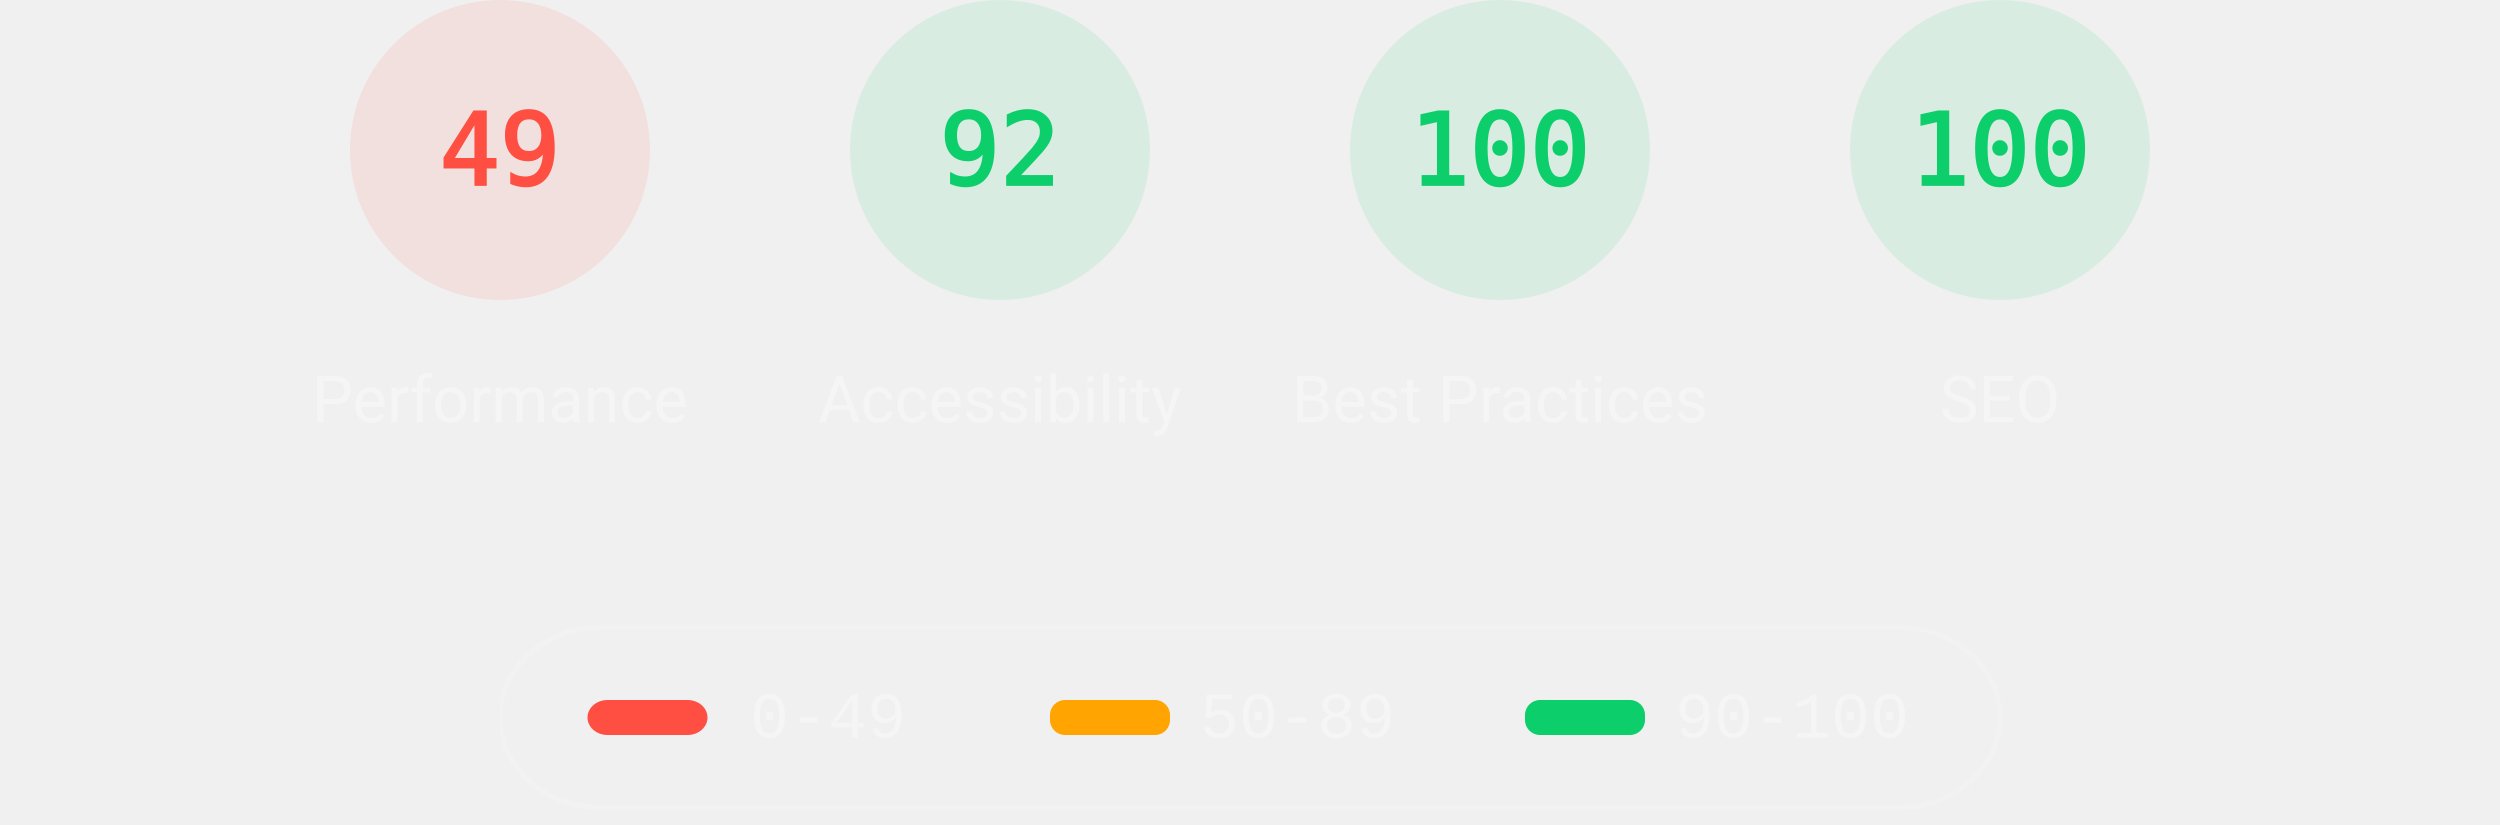
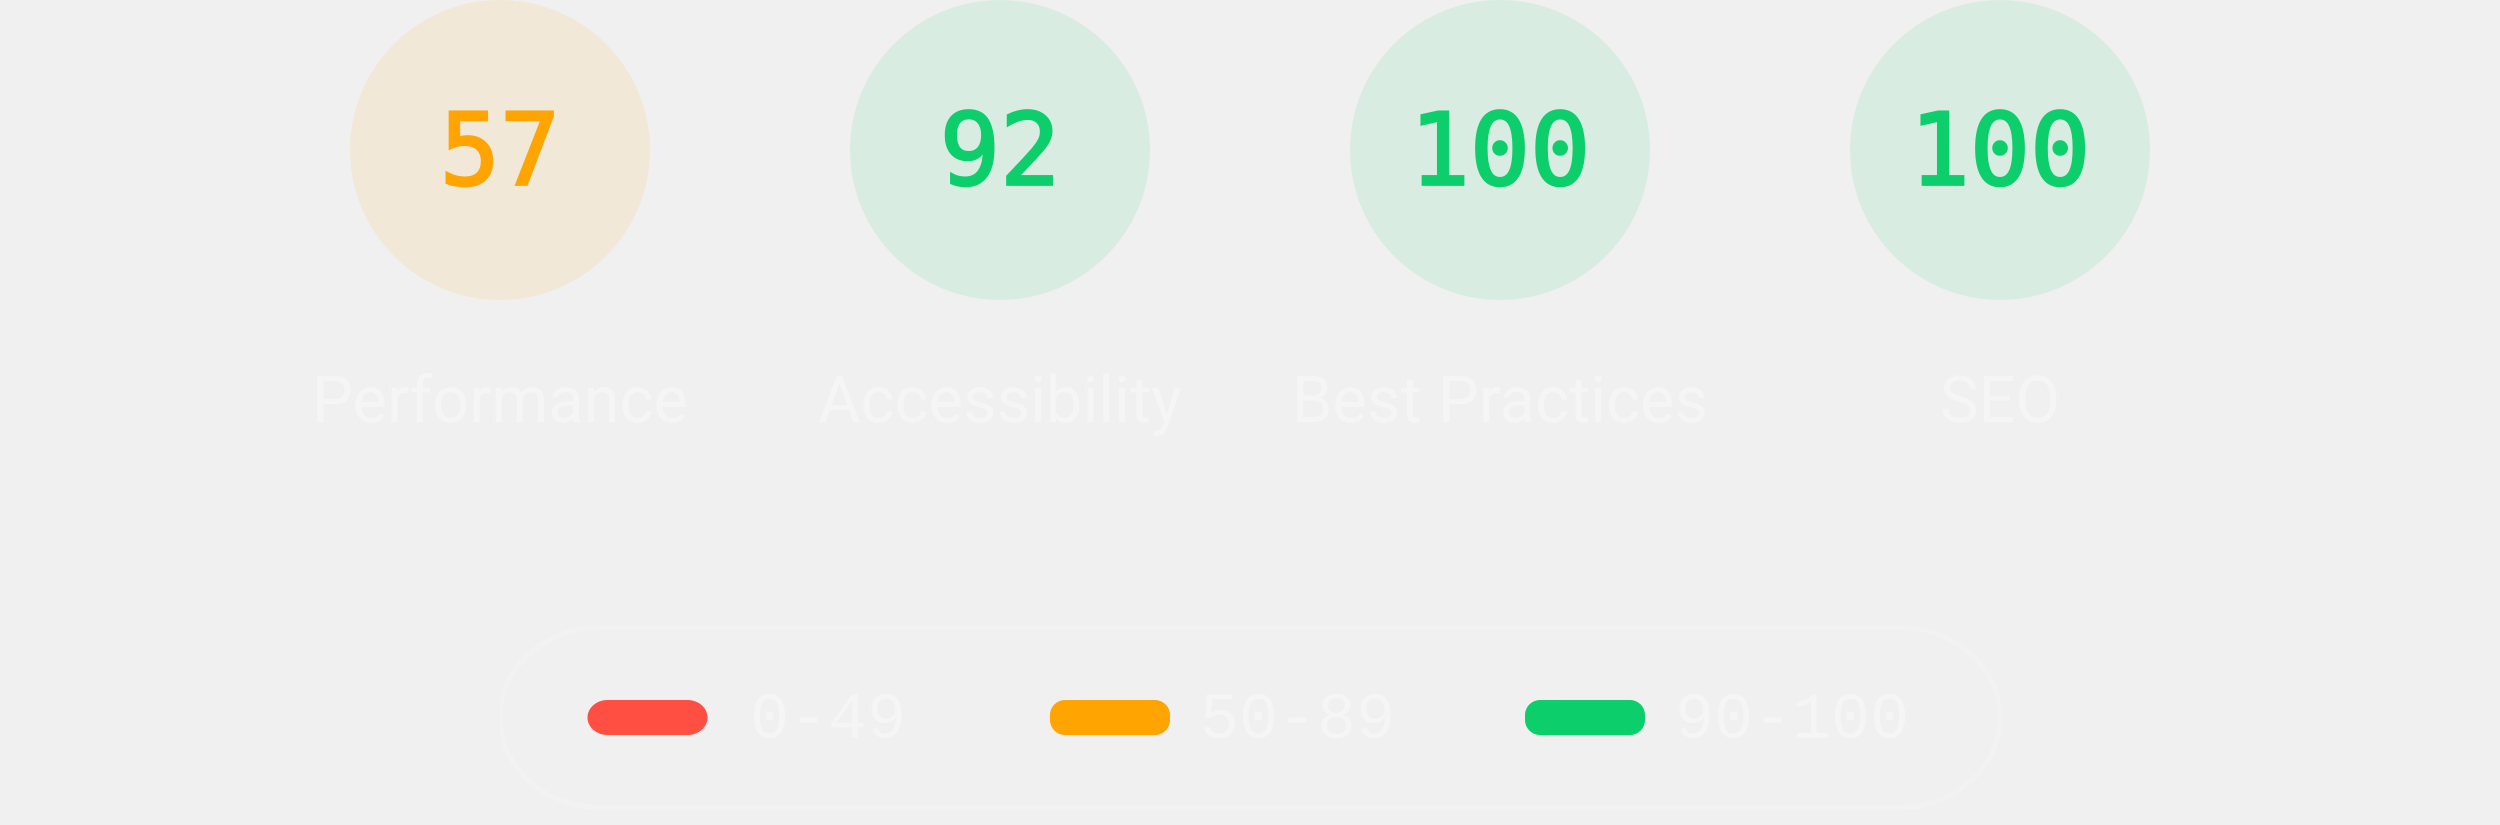
<svg xmlns="http://www.w3.org/2000/svg" class="theme--dark" fill="none" width="1000" height="330">
  <style>
			.gauge-base {
				opacity: 0.1
			}

			.gauge-arc {
				fill: none;
				animation-delay: 250ms;
				stroke-linecap: round;
				transform: rotate(-90deg);
				transform-origin: 100px 60px;
				animation: load-gauge 1s ease forwards
			}

			.guage-text {
				font-size: 40px;
				font-family: monospace;
				text-align: center
			}

			.guage-red {
				color: #ff4e42;
				fill: #ff4e42;
				stroke: #ff4e42
			}
			.guage-orange {
				color: #ffa400;
				fill: #ffa400;
				stroke: #ffa400
			}
			.guage-green {
				color: #0cce6b;
				fill: #0cce6b;
				stroke: #0cce6b
			}
			.theme--agnostic .guage-undefined {
				color: #5c5c5c;
				fill: #5c5c5c;
				stroke: #5c5c5c
			}
			.theme--light .guage-undefined {
				color: #1e1e1e;
				fill: #1e1e1e;
				stroke: #1e1e1e
			}
			.theme--dark .guage-undefined {
				color: #f5f5f5;
				fill: #f5f5f5;
				stroke: #f5f5f5
			}

			.guage-title {
				stroke: none;
				font-size: 26px;
				line-height: 26px;
				font-family: Roboto, Halvetica, Arial, sans-serif
			}
			.metric.guage-title {
				font-family: 'Courier New', Courier, monospace
			}
			.theme--agnostic .guage-title {
				color: #737373;
				fill: #737373
			}
			.theme--light .guage-title {
				color: #212121;
				fill: #212121
			}
			.theme--dark .guage-title {
				color: #f5f5f5;
				fill: #f5f5f5
			}

			@keyframes load-gauge {
				from {
					stroke-dasharray: 0 352.858
				}
			}
			.lh-gauge--pwa__disc {
				fill: #e0e0e0
			}
			.lh-gauge--pwa__logo {
				position: relative;
				fill: #b0b0b0
			}
			.lh-gauge--pwa__invisible {
				display: none
			}
			.lh-gauge--pwa__visible {
				display: inline
			}
			.guage-invisible {
				display: none
			}
			.lh-gauge--pwa__logo--primary-color {
				fill: #304ffe
			}
			.theme--agnostic .lh-gauge--pwa__logo--secondary-color {
				fill: #787878
			}
			.theme--light .lh-gauge--pwa__logo--secondary-color {
				fill: #3d3d3d
			}
			.theme--dark .lh-gauge--pwa__logo--secondary-color {
				fill: #d8b6b6
			}
			.theme--light #svg_2 {
				stroke: #00000022
			}
			.theme--agnostic #svg_2 {
				stroke: #616161
			}
			.theme--light #svg_2 {
				stroke: #00000022
			}
			.theme--dark #svg_2 {
				stroke: #f5f5f566
			}
		</style>
-   <svg class="guage-div guage-perf guage-red" viewBox="0 0 200 200" width="200" height="200" x="100" y="0">
-     <circle class="gauge-base" r="56" cx="100" cy="60" stroke-width="8" />
-     <circle class="gauge-arc guage-arc-1" r="56" cx="100" cy="60" stroke-width="8" style="stroke-dasharray: 172.41, 351.858;" />
-     <text class="guage-text" x="100px" y="60px" alignment-baseline="central" dominant-baseline="central" text-anchor="middle">49</text>
+   <svg class="guage-div guage-perf guage-orange" viewBox="0 0 200 200" width="200" height="200" x="100" y="0">
+     <circle class="gauge-base" r="56" cx="100" cy="60" stroke-width="8" />
+     <circle class="gauge-arc guage-arc-1" r="56" cx="100" cy="60" stroke-width="8" style="stroke-dasharray: 200.559, 351.858;" />
+     <text class="guage-text" x="100px" y="60px" alignment-baseline="central" dominant-baseline="central" text-anchor="middle">57</text>
    <text class="guage-title" x="100px" y="160px" alignment-baseline="central" dominant-baseline="central" text-anchor="middle">Performance</text>
  </svg>
  <svg class="guage-div guage-acc guage-green" viewBox="0 0 200 200" width="200" height="200" x="300" y="0">
    <circle class="gauge-base" r="56" cx="100" cy="60" stroke-width="8" />
    <circle class="gauge-arc guage-arc-2" r="56" cx="100" cy="60" stroke-width="8" style="stroke-dasharray: 323.709, 351.858;" />
    <text class="guage-text" x="100px" y="60px" alignment-baseline="central" dominant-baseline="central" text-anchor="middle">92</text>
    <text class="guage-title" x="100px" y="160px" alignment-baseline="central" dominant-baseline="central" text-anchor="middle">Accessibility</text>
  </svg>
  <svg class="guage-div guage-best guage-green" viewBox="0 0 200 200" width="200" height="200" x="500" y="0">
    <circle class="gauge-base" r="56" cx="100" cy="60" stroke-width="8" />
    <circle class="gauge-arc guage-arc-3" r="56" cx="100" cy="60" stroke-width="8" style="stroke-dasharray: 351.858, 351.858;" />
    <text class="guage-text" x="100px" y="60px" alignment-baseline="central" dominant-baseline="central" text-anchor="middle">100</text>
    <text class="guage-title" x="100px" y="160px" alignment-baseline="central" dominant-baseline="central" text-anchor="middle">Best Practices</text>
  </svg>
  <svg class="guage-div guage-seo guage-green" viewBox="0 0 200 200" width="200" height="200" x="700" y="0">
    <circle class="gauge-base" r="56" cx="100" cy="60" stroke-width="8" />
    <circle class="gauge-arc guage-arc-4" r="56" cx="100" cy="60" stroke-width="8" style="stroke-dasharray: 351.858, 351.858;" />
    <text class="guage-text" x="100px" y="60px" alignment-baseline="central" dominant-baseline="central" text-anchor="middle">100</text>
    <text class="guage-title" x="100px" y="160px" alignment-baseline="central" dominant-baseline="central" text-anchor="middle">SEO</text>
  </svg>
  <svg class="guage-div guage-pwa guage-invisible" viewBox="0 0 200 200" width="200" height="200" x="900" y="0">
    <svg viewBox="0 0 60 60" width="112" height="112" x="44" y="4">
      <defs>
        <linearGradient id="lh-gauge--pwa__check-circle__gradient-0" x1="50%" y1="0%" x2="50%" y2="100%">
          <stop stop-color="#00C852" offset="0%" />
          <stop stop-color="#009688" offset="100%" />
        </linearGradient>
        <linearGradient id="lh-gauge--pwa__installable__shadow-gradient-0" x1="76.056%" x2="24.111%" y1="82.995%" y2="24.735%">
          <stop stop-color="#A5D6A7" offset="0%" />
          <stop stop-color="#80CBC4" offset="100%" />
        </linearGradient>
        <linearGradient id="lh-gauge--pwa__fast-reliable__shadow-gradient-0" x1="76.056%" y1="82.995%" x2="25.678%" y2="26.493%">
          <stop stop-color="#64B5F6" offset="0%" />
          <stop stop-color="#2979FF" offset="100%" />
        </linearGradient>
        <g id="lh-gauge--pwa__fast-reliable-badge-0">
          <circle fill="#FFFFFF" cx="10" cy="10" r="10" />
          <path fill="#304FFE" d="M10 3.58l5.25 2.34v3.5c0 3.23-2.24 6.26-5.25 7-3.01-.74-5.25-3.77-5.25-7v-3.5L10 3.58zm-.47 10.74l2.76-4.83.03-.07c.04-.08 0-.24-.22-.24h-1.64l.47-3.26h-.47l-2.7 4.77c-.02.01.05-.1-.04.05-.09.16-.1.31.18.31h1.63l-.47 3.27h.47z" />
        </g>
        <g id="lh-gauge--pwa__installable-badge-0">
          <circle fill="#FFFFFF" cx="10" cy="10" r="10" />
          <path fill="#009688" d="M10 4.167A5.835 5.835 0 0 0 4.167 10 5.835 5.835 0 0 0 10 15.833 5.835 5.835 0 0 0 15.833 10 5.835 5.835 0 0 0 10 4.167zm2.917 6.416h-2.334v2.334H9.417v-2.334H7.083V9.417h2.334V7.083h1.166v2.334h2.334v1.166z" />
        </g>
      </defs>
      <g stroke="none" fill-rule="nonzero">
        <circle class="lh-gauge--pwa__disc" cx="30" cy="30" r="30" />
        <g class="lh-gauge--pwa__logo">
          <path d="M35.66 19.39l.7-1.75h2L37.4 15 38.6 12l3.4 9h-2.51l-.58-1.61z" />
          <path d="M33.52 21l3.65-9h-2.42l-2.5 5.82L30.5 12h-1.86l-1.9 5.82-1.35-2.65-1.21 3.72L25.4 21h2.38l1.72-5.2 1.64 5.2z" />
          <path fill-rule="nonzero" d="M20.3 17.91h1.48c.45 0 .85-.05 1.2-.15l.39-1.18 1.07-3.3a2.64 2.64 0 0 0-.28-.37c-.55-.6-1.36-.91-2.42-.91H18v9h2.3V17.9zm1.96-3.84c.22.22.33.5.33.87 0 .36-.1.65-.29.87-.2.23-.59.35-1.15.35h-.86v-2.41h.87c.52 0 .89.1 1.1.32z" />
        </g>
        <rect class="lh-gauge--pwa__component lh-gauge--pwa__na-line lh-gauge--pwa__invisible" fill="#FFFFFF" x="20" y="32" width="20" height="4" rx="2" />
        <g class="lh-gauge--pwa__component lh-gauge--pwa__fast-reliable-badge lh-gauge--pwa__invisible" transform="translate(20, 29)">
          <path fill="url(#lh-gauge--pwa__fast-reliable__shadow-gradient-0)" d="M33.63 19.49A30 30 0 0 1 16.2 30.36L3 17.14 17.14 3l16.49 16.49z" />
          <use href="#lh-gauge--pwa__fast-reliable-badge-0" />
        </g>
        <g class="lh-gauge--pwa__component lh-gauge--pwa__installable-badge lh-gauge--pwa__invisible" transform="translate(20, 29)">
          <path fill="url(#lh-gauge--pwa__installable__shadow-gradient-0)" d="M33.629 19.487c-4.272 5.453-10.391 9.39-17.415 10.869L3 17.142 17.142 3 33.63 19.487z" />
          <use href="#lh-gauge--pwa__installable-badge-0" />
        </g>
        <g class="lh-gauge--pwa__component lh-gauge--pwa__fast-reliable-installable-badges lh-gauge--pwa__invisible">
          <g transform="translate(8, 29)">
            <path fill="url(#lh-gauge--pwa__fast-reliable__shadow-gradient-0)" d="M16.321 30.463L3 17.143 17.142 3l22.365 22.365A29.864 29.864 0 0 1 22 31c-1.942 0-3.84-.184-5.679-.537z" />
            <use href="#lh-gauge--pwa__fast-reliable-badge-0" />
          </g>
          <g transform="translate(32, 29)">
            <path fill="url(#lh-gauge--pwa__installable__shadow-gradient-0)" d="M25.982 11.84a30.107 30.107 0 0 1-13.08 15.203L3 17.143 17.142 3l8.84 8.84z" />
            <use href="#lh-gauge--pwa__installable-badge-0" />
          </g>
        </g>
        <g class="lh-gauge--pwa__component lh-gauge--pwa__check-circle lh-gauge--pwa__invisible" transform="translate(18, 28)">
          <circle fill="#FFFFFF" cx="12" cy="12" r="12" />
          <path fill="url(#lh-gauge--pwa__check-circle__gradient-0)" d="M12 2a10 10 0 1 0 0 20 10 10 0 0 0 0-20zm-2 15l-5-5 1.41-1.41L10 14.17l7.59-7.59L19 8l-9 9z" />
        </g>
      </g>
    </svg>
    <text class="guage-title" y="160px" alignment-baseline="central" dominant-baseline="central" text-anchor="middle">
      <tspan x="100px" dy="-6px">Progressive</tspan>
      <tspan x="100px" dy="30px">Web App</tspan>
    </text>
  </svg>
  <svg width="604" height="76" x="200" y="250">
    <g>
      <rect fill="none" id="canvas_background" height="80" width="604" y="-1" x="-1" />
      <g display="none" overflow="visible" y="0" x="0" height="100%" width="100%" id="canvasGrid">
        <rect fill="url(#gridpattern)" stroke-width="0" y="0" x="0" height="100%" width="100%" />
      </g>
    </g>
    <g>
      <rect fill-opacity="0" stroke-width="2" rx="40" id="svg_2" height="72" width="600" y="1" x="0" fill="#000000" />
      <rect stroke="#000" rx="8" id="svg_3" height="14" width="48" y="30" x="35" stroke-opacity="null" stroke-width="0" fill="#ff4e42" />
      <rect stroke="#000" rx="6" id="svg_4" height="14" width="48" y="30" x="220" stroke-opacity="null" stroke-width="0" fill="#ffa400" />
      <rect stroke="#000" rx="6" id="svg_5" height="14" width="48" y="30" x="410" stroke-opacity="null" stroke-width="0" fill="#0cce6b" />
      <text class="metric guage-title" xml:space="preserve" text-anchor="start" font-size="26" id="svg_6" y="45" x="100" stroke-opacity="null" stroke-width="0" stroke="#000">0-49</text>
      <text class="metric guage-title" xml:space="preserve" text-anchor="start" font-size="26" id="svg_7" y="45" x="280" stroke-opacity="null" stroke-width="0" stroke="#000">50-89</text>
      <text class="metric guage-title" xml:space="preserve" text-anchor="start" font-size="26" id="svg_8" y="45" x="470" stroke-opacity="null" stroke-width="0" stroke="#000">90-100</text>
    </g>
  </svg>
</svg>
